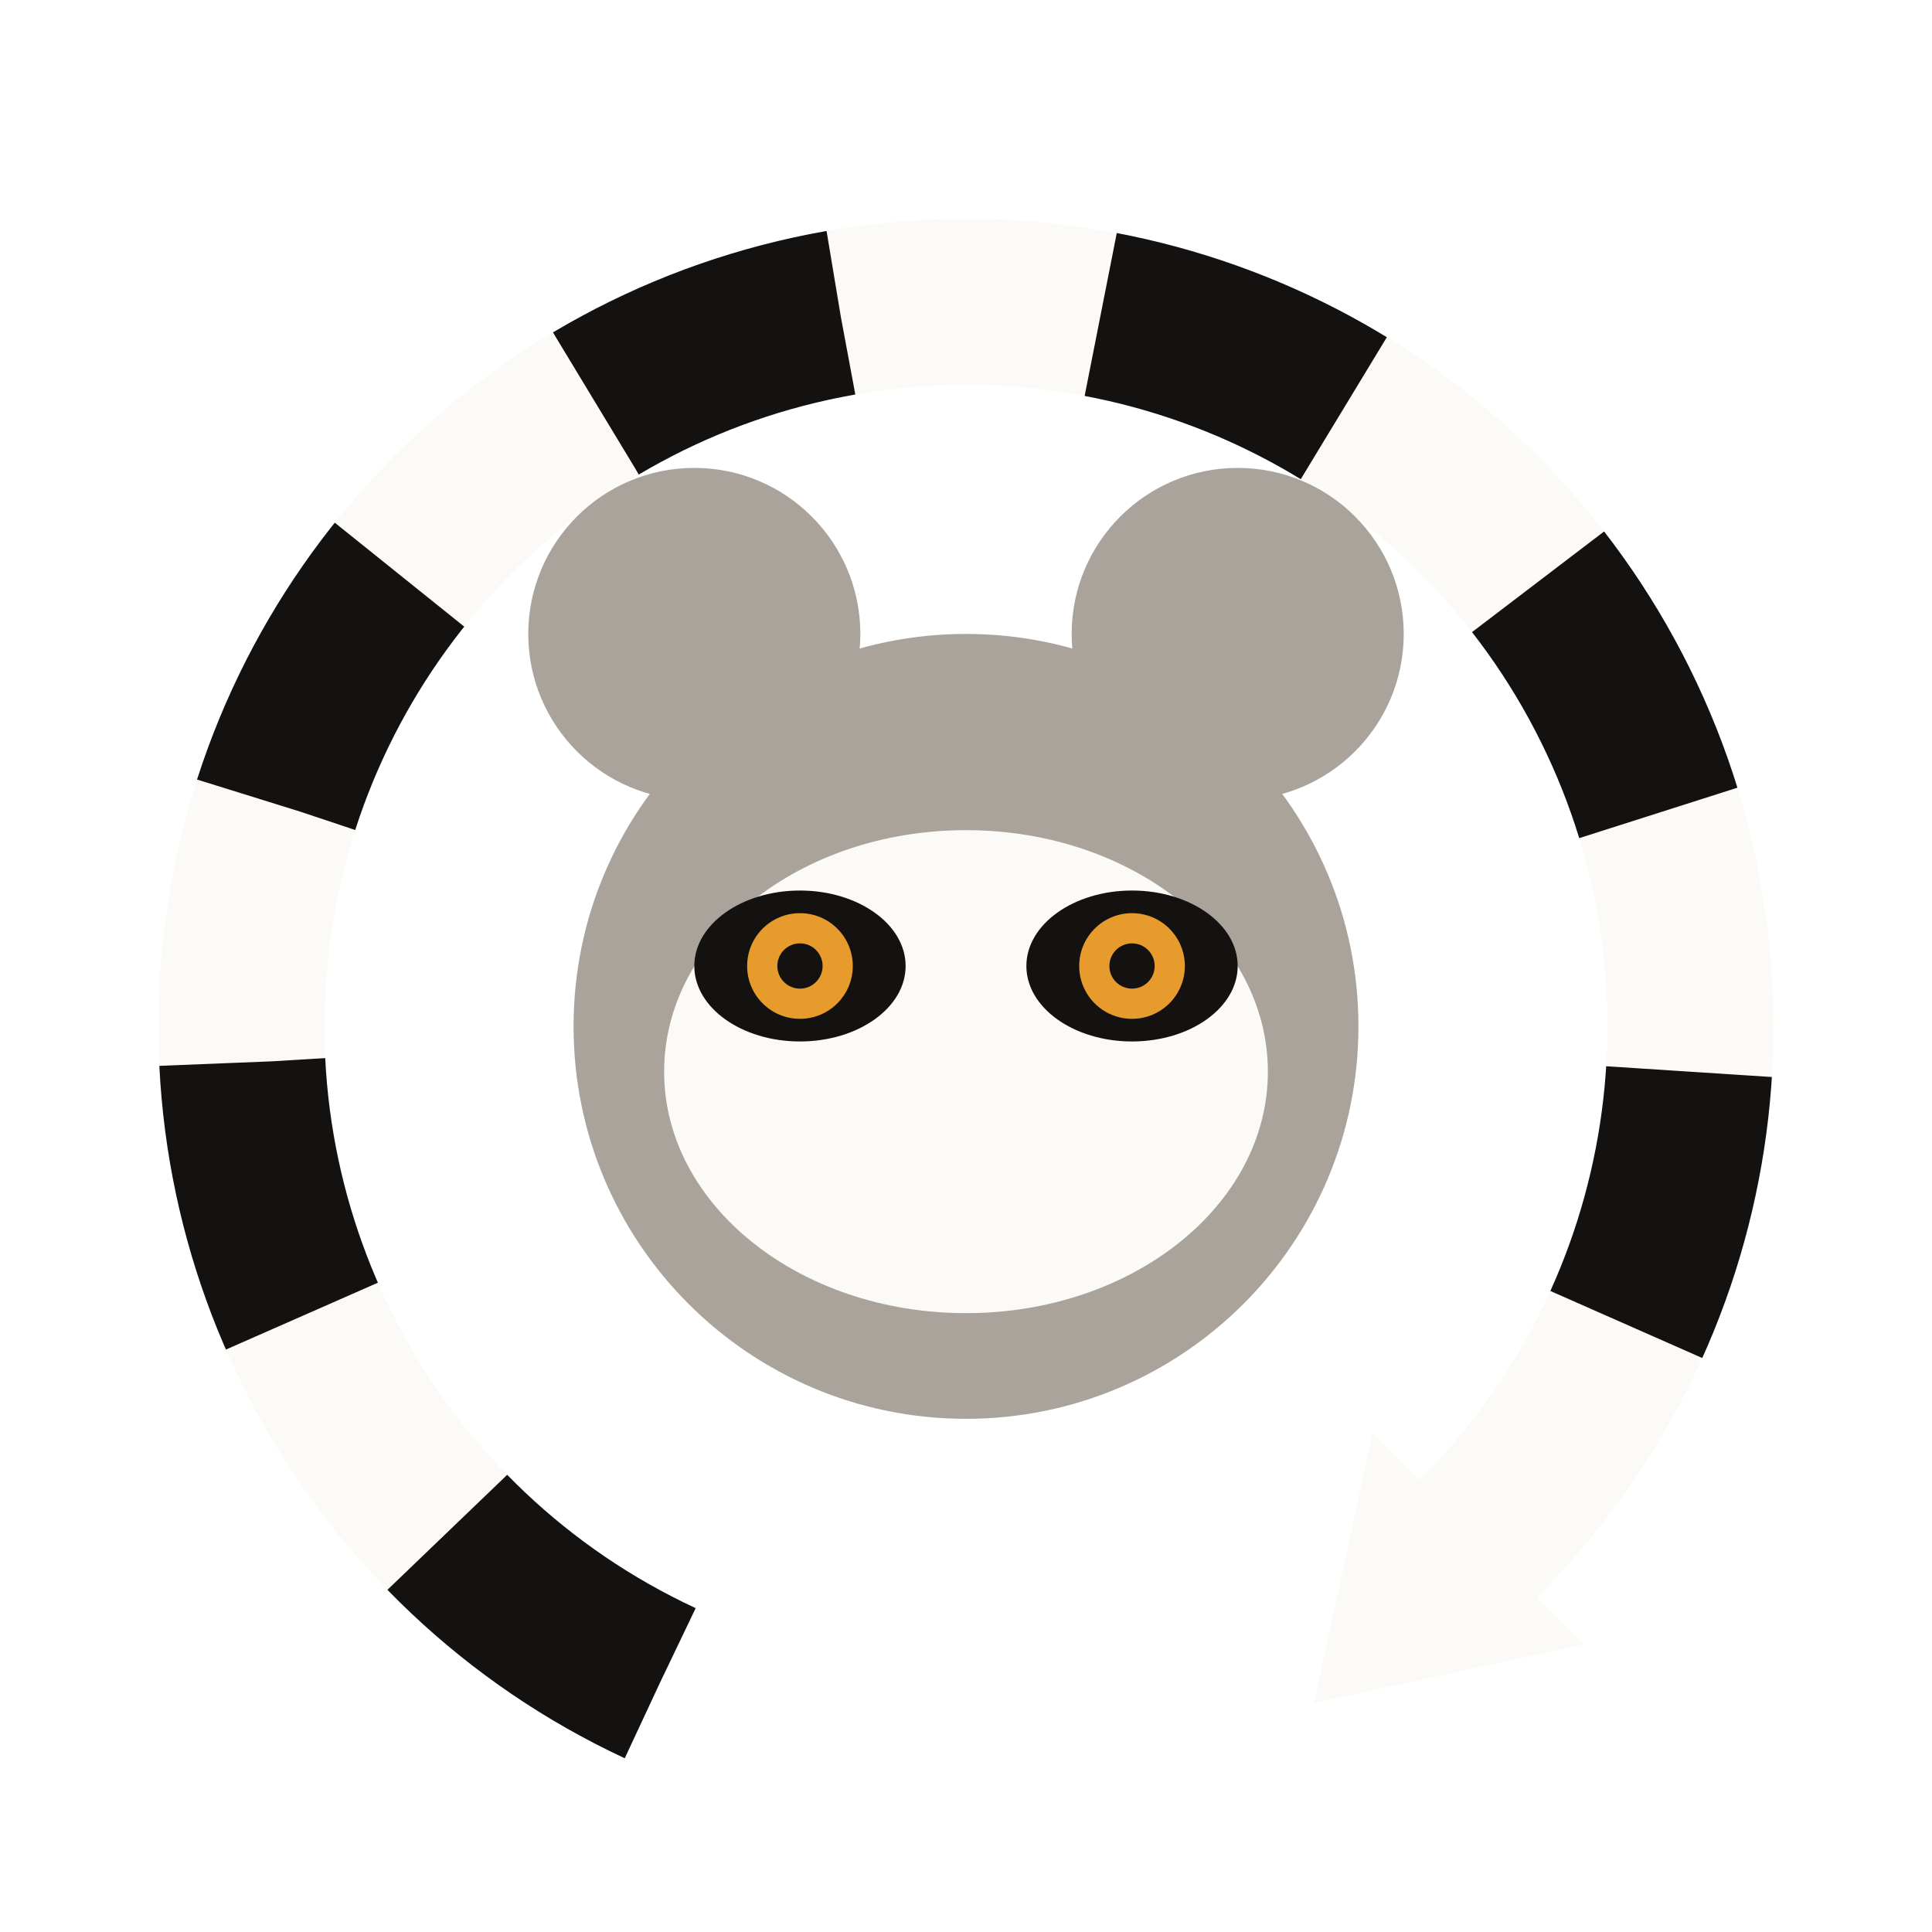
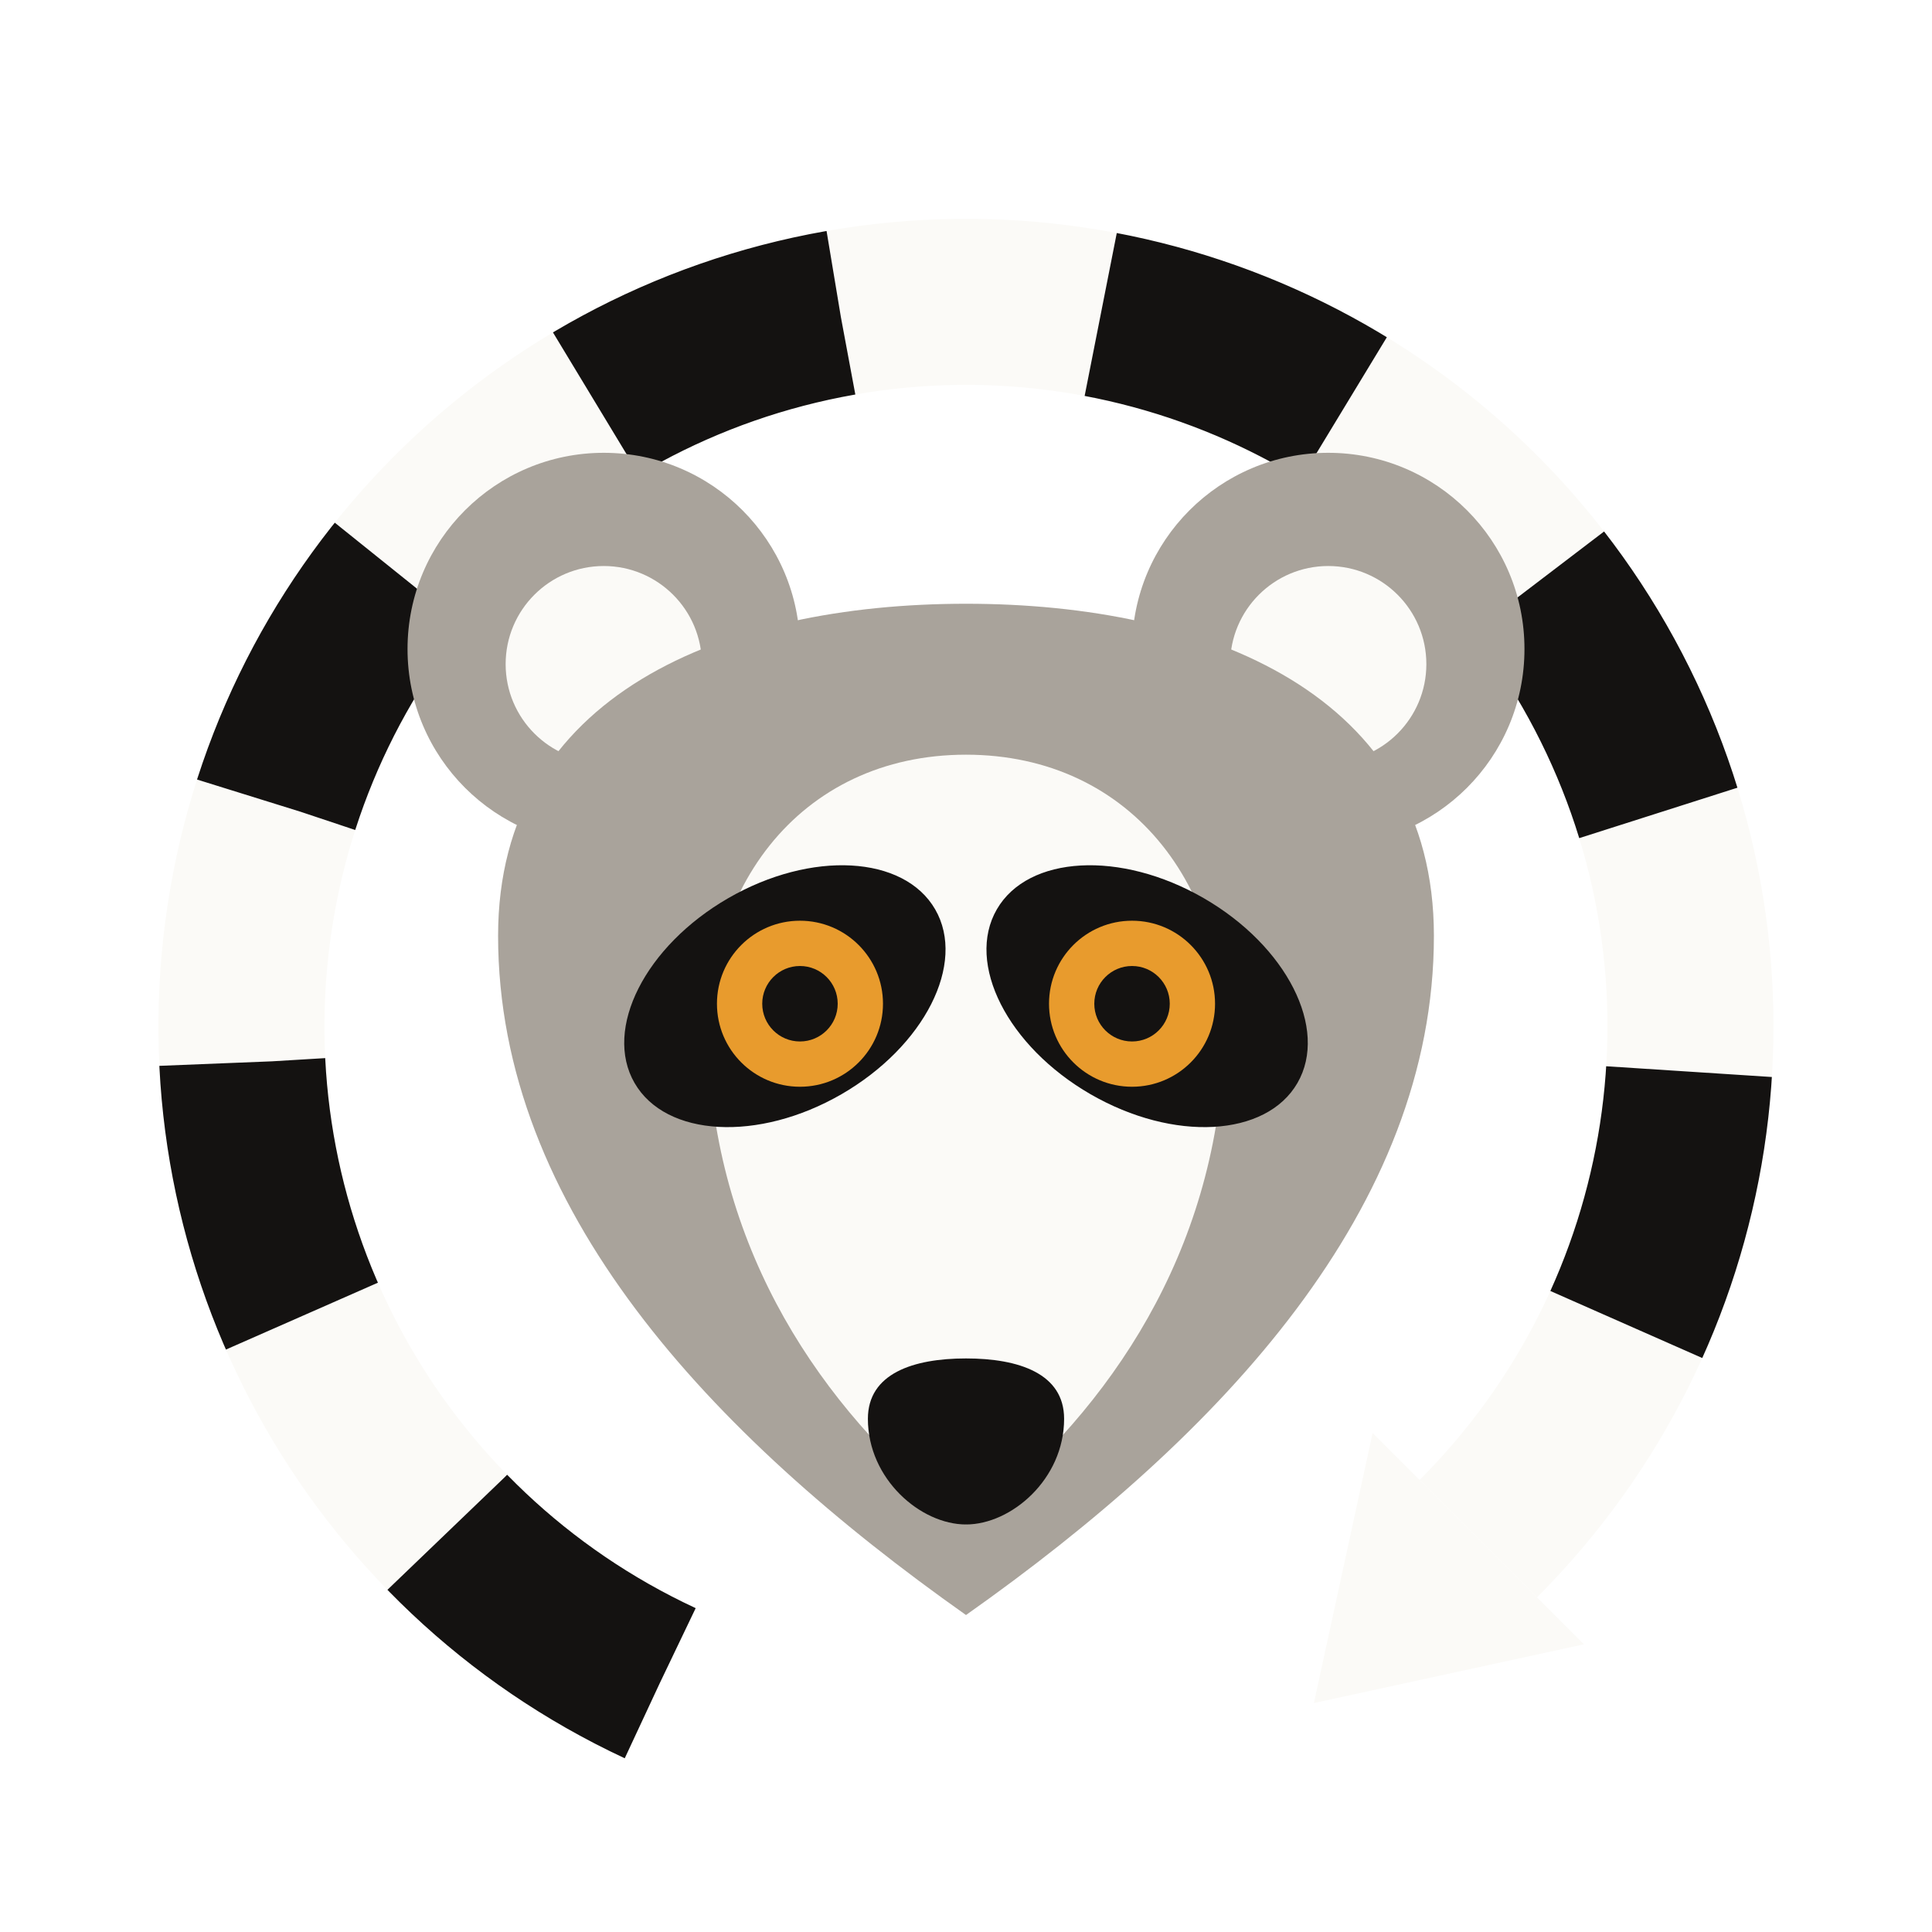
<svg xmlns="http://www.w3.org/2000/svg" viewBox="0 0 256 256">
  <path d="M87.43 223.01A96.00 96.00 0 1 1 195.88 203.88" fill="none" stroke="#FBFAF7" stroke-width="22" stroke-linecap="butt" />
  <path d="M87.43 223.01A96.00 96.00 0 1 1 195.88 203.88" fill="none" stroke="#141211" stroke-width="22" stroke-linecap="butt" stroke-dasharray="34.71 34.71" />
  <polygon points="209.88 217.88 181.88 189.88 174.10 225.66" fill="#FBFAF7" />
-   <circle cx="92" cy="84" r="22" fill="#A9A39B" />
-   <circle cx="164" cy="84" r="22" fill="#A9A39B" />
-   <circle cx="128" cy="136" r="52" fill="#A9A39B" />
-   <ellipse cx="128" cy="142" rx="40" ry="32" fill="#FBFAF7" />
-   <ellipse cx="106" cy="128" rx="14" ry="10" fill="#141211" />
-   <ellipse cx="150" cy="128" rx="14" ry="10" fill="#141211" />
-   <circle cx="106" cy="128" r="7" fill="#E89B2D" />
-   <circle cx="150" cy="128" r="7" fill="#E89B2D" />
-   <circle cx="106" cy="128" r="3" fill="#141211" />
-   <circle cx="150" cy="128" r="3" fill="#141211" />
+   <circle cx="80" cy="86" r="26" fill="#A9A39B" />
+   <circle cx="176" cy="86" r="26" fill="#A9A39B" />
+   <circle cx="80" cy="88" r="13" fill="#FBFAF7" />
+   <circle cx="176" cy="88" r="13" fill="#FBFAF7" />
+   <path d="M66 124C66 92 96 80 128 80C160 80 190 92 190 124C190 160 162 190 128 214C94 190 66 160 66 124Z" fill="#A9A39B" />
+   <path d="M128 100C150 100 164 118 162 142C160 168 146 188 128 202C110 188 96 168 94 142C92 118 106 100 128 100Z" fill="#FBFAF7" />
+   <ellipse cx="104" cy="132" rx="23" ry="15" transform="rotate(-30 104 132)" fill="#141211" />
+   <ellipse cx="152" cy="132" rx="23" ry="15" transform="rotate(30 152 132)" fill="#141211" />
+   <path d="M115 188C115 182 121 180 128 180C135 180 141 182 141 188C141 196 134 202 128 202C122 202 115 196 115 188Z" fill="#141211" />
+   <circle cx="106" cy="133" r="11" fill="#E89B2D" />
+   <circle cx="150" cy="133" r="11" fill="#E89B2D" />
+   <circle cx="106" cy="133" r="5" fill="#141211" />
+   <circle cx="150" cy="133" r="5" fill="#141211" />
</svg>
